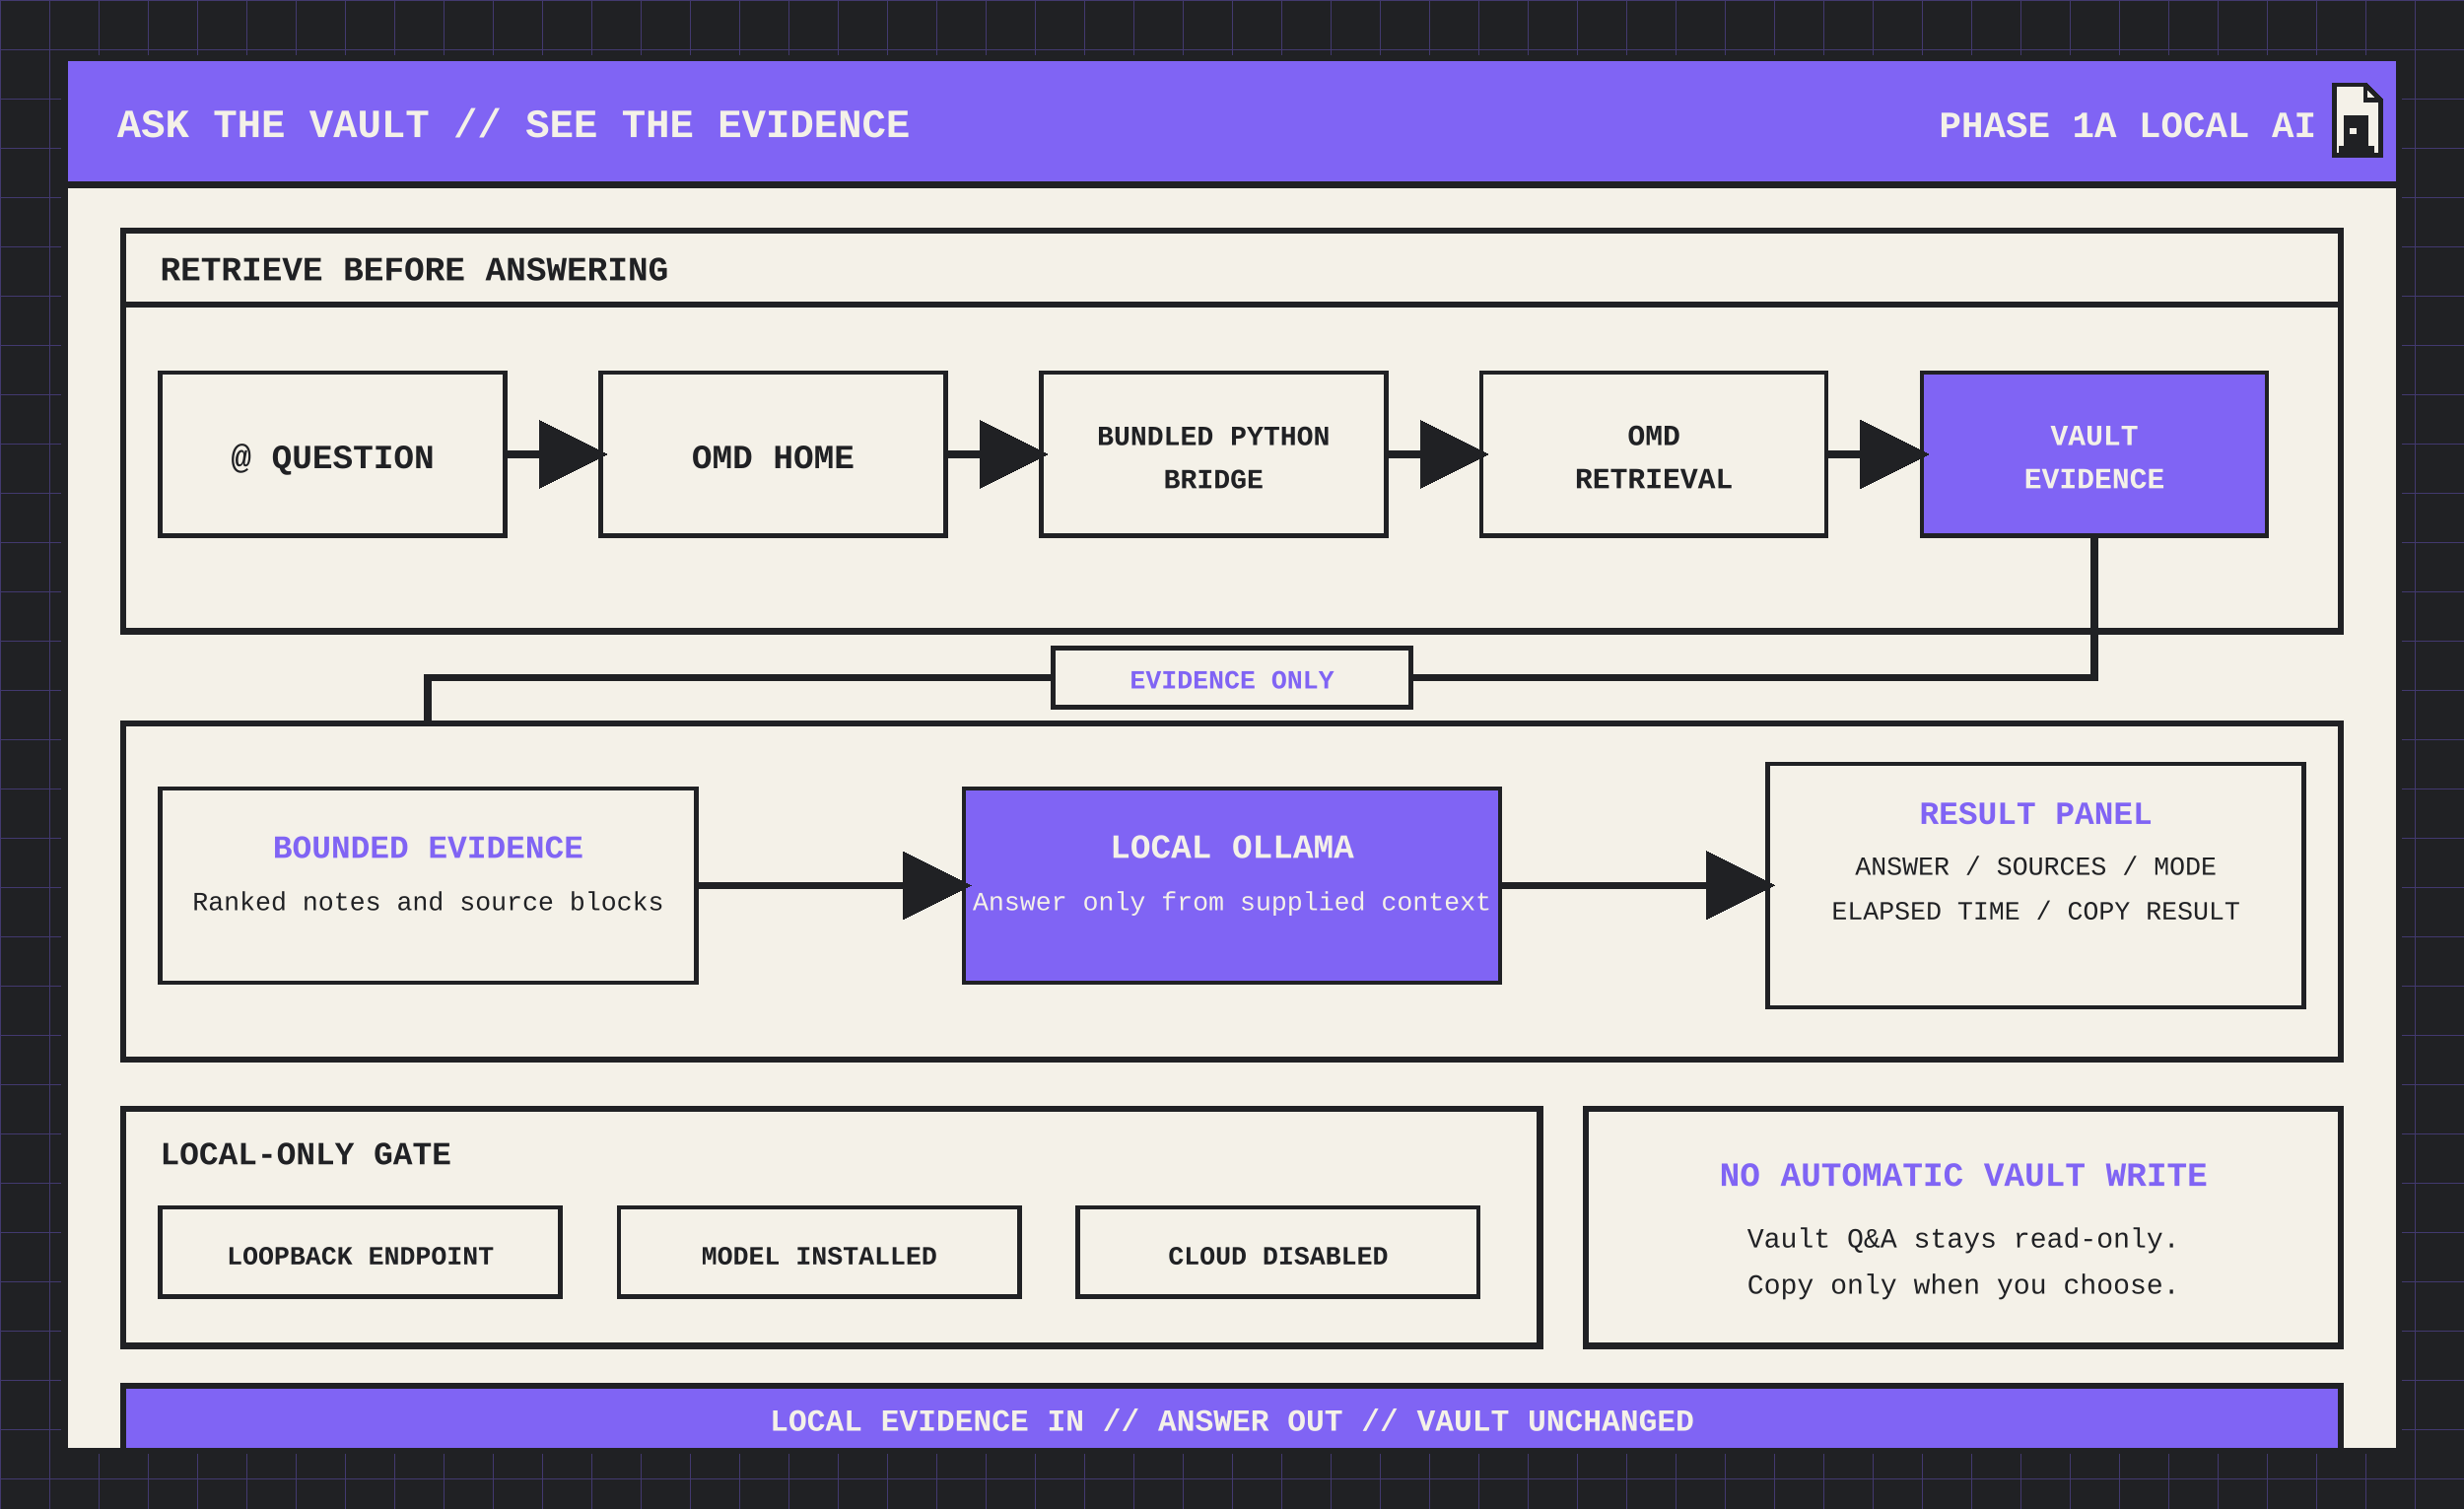
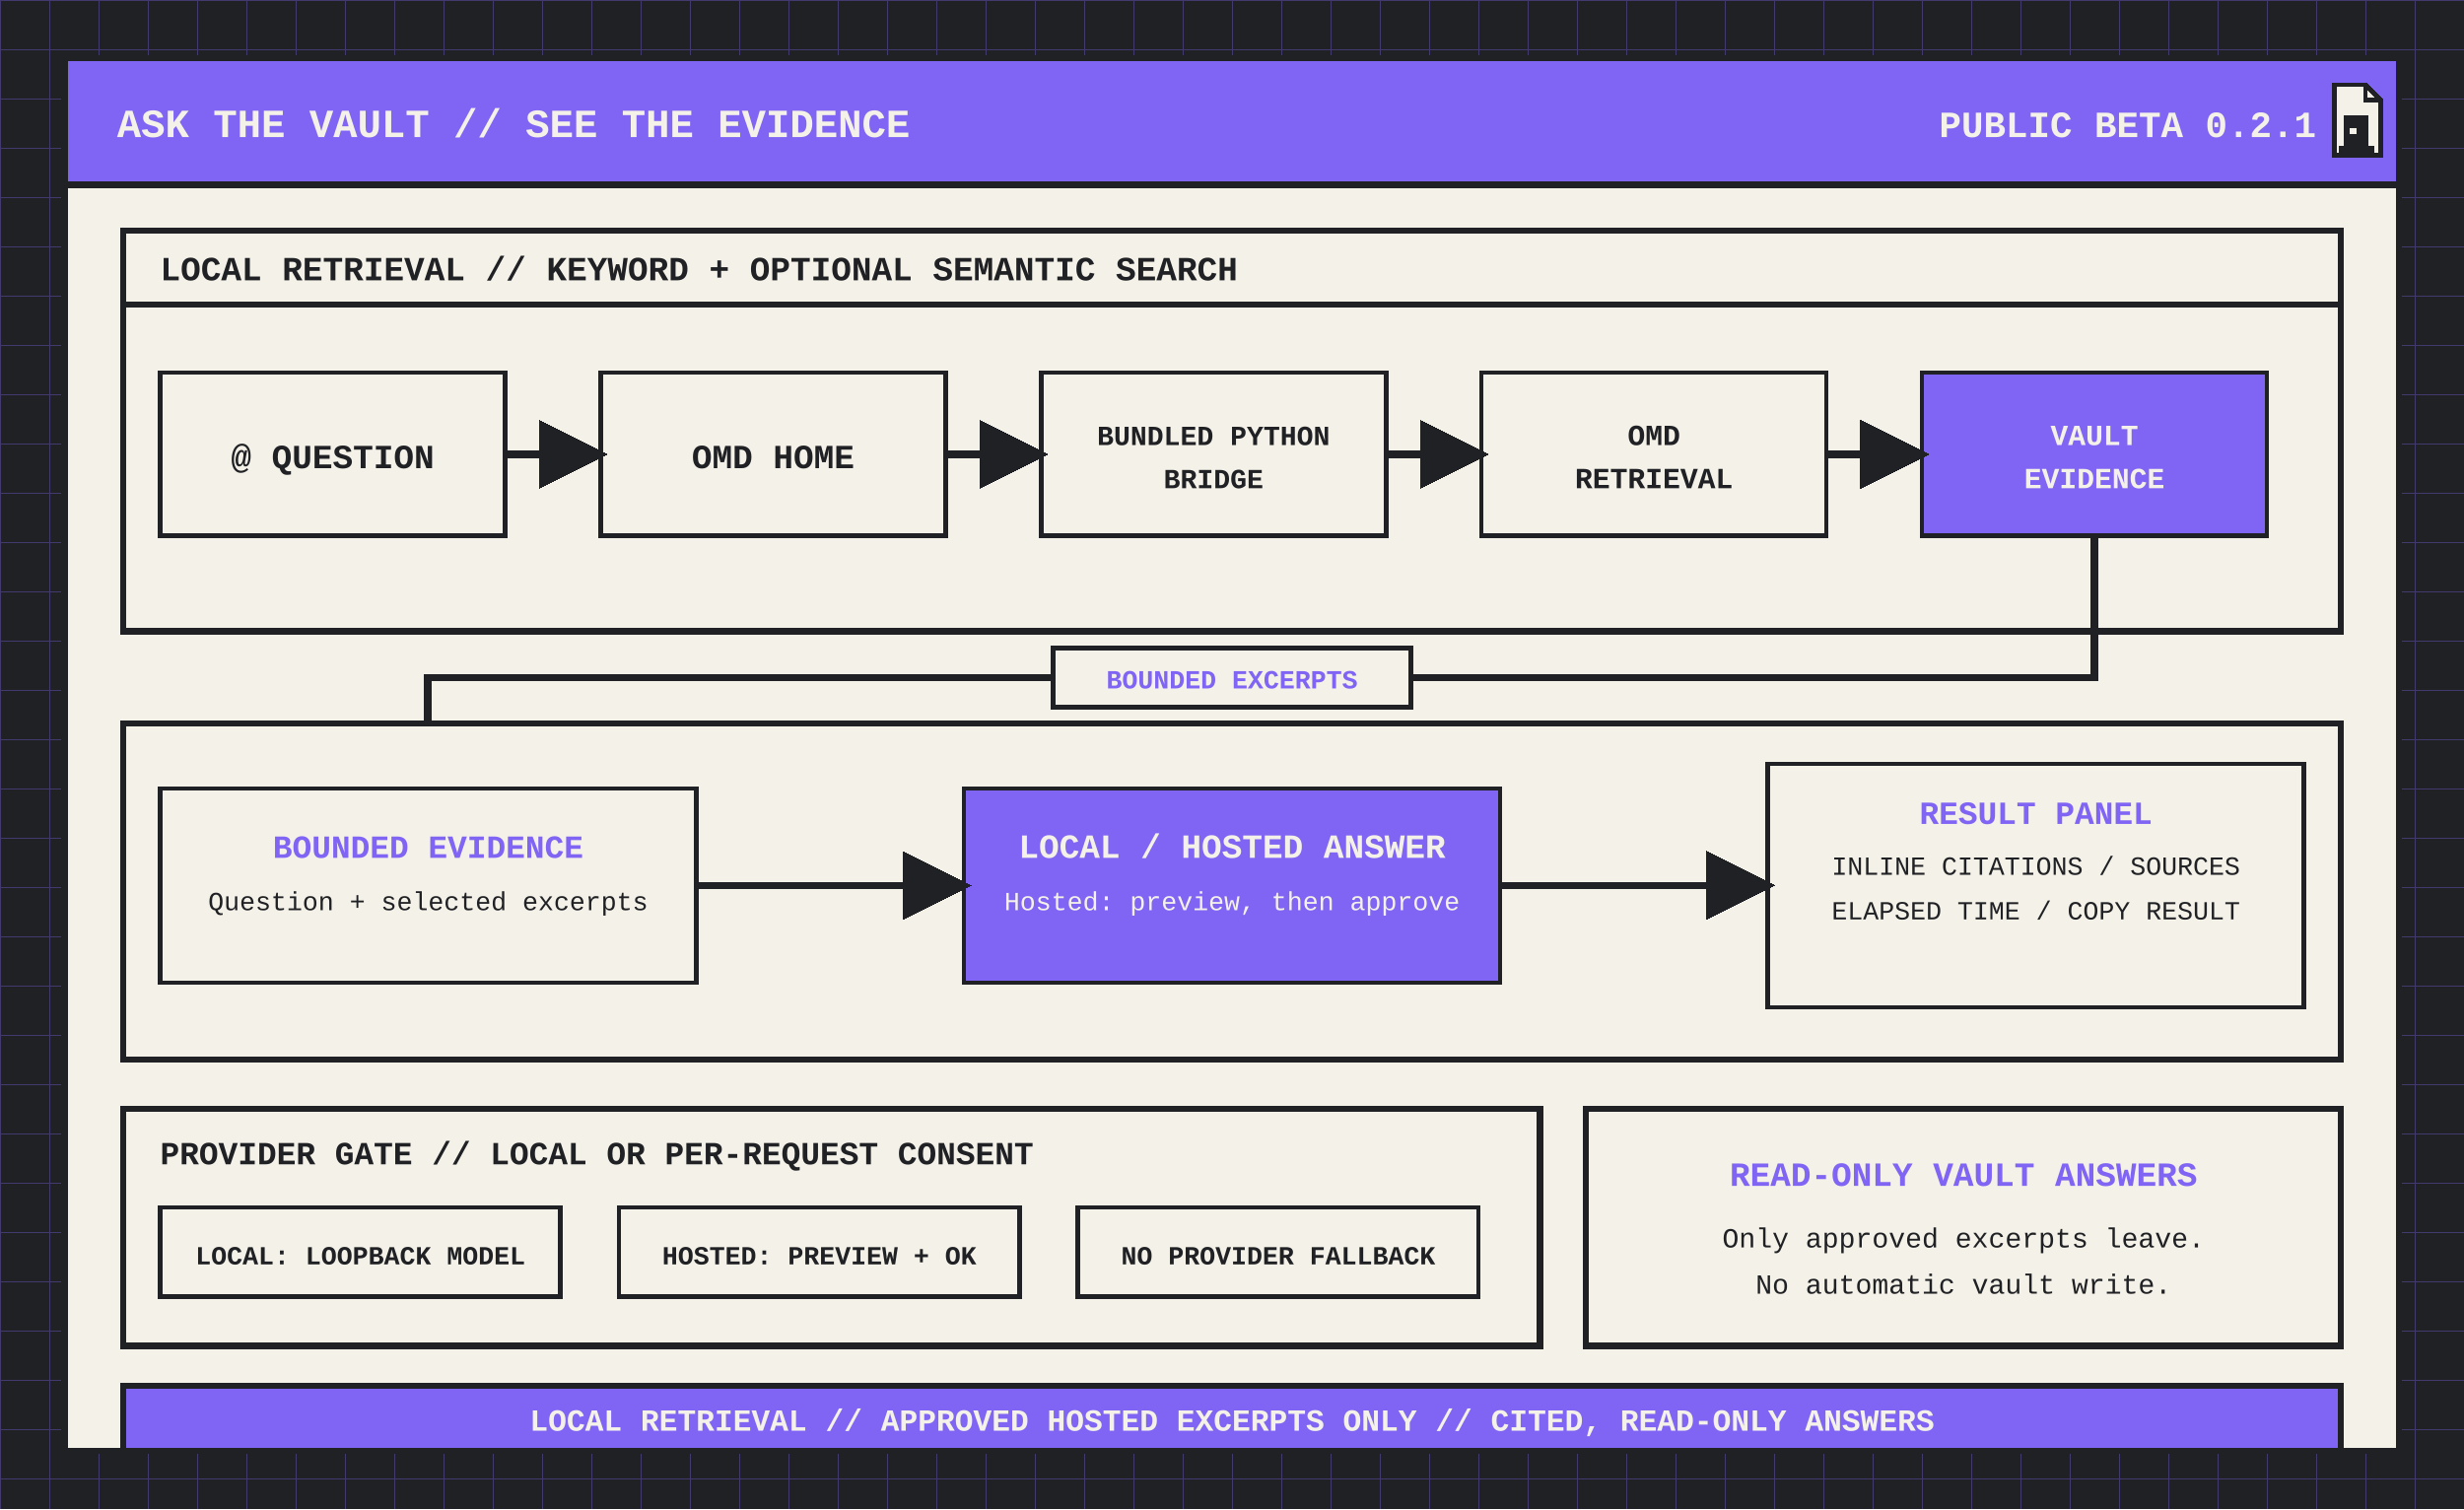
<svg xmlns="http://www.w3.org/2000/svg" viewBox="0 0 1600 980" role="img" aria-labelledby="title desc" shape-rendering="crispEdges">
  <defs>
    <pattern id="grid" width="32" height="32" patternUnits="userSpaceOnUse">
      <path d="M32 0H0V32" fill="none" stroke="#8064F4" stroke-width="1" opacity="0.45" />
    </pattern>
    <marker id="arrow" markerWidth="9" markerHeight="9" refX="8" refY="4.5" orient="auto" markerUnits="strokeWidth">
      <path d="M0,0 L9,4.5 L0,9 z" fill="#202124" />
    </marker>
  </defs>
  <rect width="1600" height="980" fill="#202124" />
  <rect width="1600" height="980" fill="url(#grid)" opacity="0.8" />
  <rect x="42" y="38" width="1516" height="904" fill="#F4F1E8" stroke="#202124" stroke-width="4" />
  <rect x="42" y="38" width="1516" height="82" fill="#8064F4" stroke="#202124" stroke-width="4" />
  <text x="76" y="89" font-family="Courier New, monospace" font-size="26" font-weight="700" fill="#F4F1E8">ASK THE VAULT // SEE THE EVIDENCE</text>
-   <text x="1504" y="89" text-anchor="end" font-family="Courier New, monospace" font-size="24" font-weight="700" fill="#F4F1E8">PHASE 1A LOCAL AI</text>
+   <text x="1504" y="89" text-anchor="end" font-family="Courier New, monospace" font-size="24" font-weight="700" fill="#F4F1E8">PUBLIC BETA 0.2.1</text>
  <path d="M1516 55H1536L1546 65V101H1516Z" fill="#F4F1E8" stroke="#202124" stroke-width="3" />
  <path d="M1536 55V65H1546" fill="none" stroke="#202124" stroke-width="3" />
  <path d="M1522 95V75H1538V95H1542V99H1519V95Z" fill="#202124" />
  <rect x="1526" y="83" width="4" height="4" fill="#F4F1E8" />
  <rect x="80" y="150" width="1440" height="260" fill="#F4F1E8" stroke="#202124" stroke-width="4" />
  <rect x="80" y="150" width="1440" height="48" fill="#F4F1E8" stroke="#202124" stroke-width="4" />
-   <text x="104" y="182" font-family="Courier New, monospace" font-size="22" font-weight="700" fill="#202124">RETRIEVE BEFORE ANSWERING</text>
+   <text x="104" y="182" font-family="Courier New, monospace" font-size="22" font-weight="700" fill="#202124">LOCAL RETRIEVAL // KEYWORD + OPTIONAL SEMANTIC SEARCH</text>
  <rect x="104" y="242" width="224" height="106" fill="#F4F1E8" stroke="#202124" stroke-width="3" />
  <rect x="390" y="242" width="224" height="106" fill="#F4F1E8" stroke="#202124" stroke-width="3" />
  <rect x="676" y="242" width="224" height="106" fill="#F4F1E8" stroke="#202124" stroke-width="3" />
  <rect x="962" y="242" width="224" height="106" fill="#F4F1E8" stroke="#202124" stroke-width="3" />
  <rect x="1248" y="242" width="224" height="106" fill="#8064F4" stroke="#202124" stroke-width="3" />
  <text x="216" y="304" text-anchor="middle" font-family="Courier New, monospace" font-size="22" font-weight="700" fill="#202124">@ QUESTION</text>
  <text x="502" y="304" text-anchor="middle" font-family="Courier New, monospace" font-size="22" font-weight="700" fill="#202124">OMD HOME</text>
  <text x="788" y="289" text-anchor="middle" font-family="Courier New, monospace" font-size="18" font-weight="700" fill="#202124">BUNDLED PYTHON</text>
  <text x="788" y="317" text-anchor="middle" font-family="Courier New, monospace" font-size="18" font-weight="700" fill="#202124">BRIDGE</text>
  <text x="1074" y="289" text-anchor="middle" font-family="Courier New, monospace" font-size="19" font-weight="700" fill="#202124">OMD</text>
  <text x="1074" y="317" text-anchor="middle" font-family="Courier New, monospace" font-size="19" font-weight="700" fill="#202124">RETRIEVAL</text>
  <text x="1360" y="289" text-anchor="middle" font-family="Courier New, monospace" font-size="19" font-weight="700" fill="#F4F1E8">VAULT</text>
  <text x="1360" y="317" text-anchor="middle" font-family="Courier New, monospace" font-size="19" font-weight="700" fill="#F4F1E8">EVIDENCE</text>
  <line x1="328" y1="295" x2="390" y2="295" stroke="#202124" stroke-width="5" marker-end="url(#arrow)" />
  <line x1="614" y1="295" x2="676" y2="295" stroke="#202124" stroke-width="5" marker-end="url(#arrow)" />
  <line x1="900" y1="295" x2="962" y2="295" stroke="#202124" stroke-width="5" marker-end="url(#arrow)" />
  <line x1="1186" y1="295" x2="1248" y2="295" stroke="#202124" stroke-width="5" marker-end="url(#arrow)" />
  <path d="M1360 348V440H278V512" fill="none" stroke="#202124" stroke-width="5" marker-end="url(#arrow)" />
  <rect x="684" y="421" width="232" height="38" fill="#F4F1E8" stroke="#202124" stroke-width="3" />
-   <text x="800" y="447" text-anchor="middle" font-family="Courier New, monospace" font-size="17" font-weight="700" fill="#8064F4">EVIDENCE ONLY</text>
+   <text x="800" y="447" text-anchor="middle" font-family="Courier New, monospace" font-size="17" font-weight="700" fill="#8064F4">BOUNDED EXCERPTS</text>
  <rect x="80" y="470" width="1440" height="218" fill="#F4F1E8" stroke="#202124" stroke-width="4" />
  <rect x="104" y="512" width="348" height="126" fill="#F4F1E8" stroke="#202124" stroke-width="3" />
  <rect x="626" y="512" width="348" height="126" fill="#8064F4" stroke="#202124" stroke-width="3" />
  <rect x="1148" y="496" width="348" height="158" fill="#F4F1E8" stroke="#202124" stroke-width="3" />
  <text x="278" y="557" text-anchor="middle" font-family="Courier New, monospace" font-size="21" font-weight="700" fill="#8064F4">BOUNDED EVIDENCE</text>
-   <text x="278" y="591" text-anchor="middle" font-family="Courier New, monospace" font-size="17" fill="#202124">Ranked notes and source blocks</text>
-   <text x="800" y="557" text-anchor="middle" font-family="Courier New, monospace" font-size="22" font-weight="700" fill="#F4F1E8">LOCAL OLLAMA</text>
-   <text x="800" y="591" text-anchor="middle" font-family="Courier New, monospace" font-size="17" fill="#F4F1E8">Answer only from supplied context</text>
+   <text x="278" y="591" text-anchor="middle" font-family="Courier New, monospace" font-size="17" fill="#202124">Question + selected excerpts</text>
+   <text x="800" y="557" text-anchor="middle" font-family="Courier New, monospace" font-size="22" font-weight="700" fill="#F4F1E8">LOCAL / HOSTED ANSWER</text>
+   <text x="800" y="591" text-anchor="middle" font-family="Courier New, monospace" font-size="17" fill="#F4F1E8">Hosted: preview, then approve</text>
  <text x="1322" y="535" text-anchor="middle" font-family="Courier New, monospace" font-size="21" font-weight="700" fill="#8064F4">RESULT PANEL</text>
-   <text x="1322" y="568" text-anchor="middle" font-family="Courier New, monospace" font-size="17" fill="#202124">ANSWER / SOURCES / MODE</text>
+   <text x="1322" y="568" text-anchor="middle" font-family="Courier New, monospace" font-size="17" fill="#202124">INLINE CITATIONS / SOURCES</text>
  <text x="1322" y="597" text-anchor="middle" font-family="Courier New, monospace" font-size="17" fill="#202124">ELAPSED TIME / COPY RESULT</text>
  <line x1="452" y1="575" x2="626" y2="575" stroke="#202124" stroke-width="5" marker-end="url(#arrow)" />
  <line x1="974" y1="575" x2="1148" y2="575" stroke="#202124" stroke-width="5" marker-end="url(#arrow)" />
  <rect x="80" y="720" width="920" height="154" fill="#F4F1E8" stroke="#202124" stroke-width="4" />
-   <text x="104" y="756" font-family="Courier New, monospace" font-size="21" font-weight="700" fill="#202124">LOCAL-ONLY GATE</text>
+   <text x="104" y="756" font-family="Courier New, monospace" font-size="21" font-weight="700" fill="#202124">PROVIDER GATE // LOCAL OR PER-REQUEST CONSENT</text>
  <rect x="104" y="784" width="260" height="58" fill="#F4F1E8" stroke="#202124" stroke-width="3" />
  <rect x="402" y="784" width="260" height="58" fill="#F4F1E8" stroke="#202124" stroke-width="3" />
  <rect x="700" y="784" width="260" height="58" fill="#F4F1E8" stroke="#202124" stroke-width="3" />
-   <text x="234" y="821" text-anchor="middle" font-family="Courier New, monospace" font-size="17" font-weight="700" fill="#202124">LOOPBACK ENDPOINT</text>
-   <text x="532" y="821" text-anchor="middle" font-family="Courier New, monospace" font-size="17" font-weight="700" fill="#202124">MODEL INSTALLED</text>
-   <text x="830" y="821" text-anchor="middle" font-family="Courier New, monospace" font-size="17" font-weight="700" fill="#202124">CLOUD DISABLED</text>
+   <text x="234" y="821" text-anchor="middle" font-family="Courier New, monospace" font-size="17" font-weight="700" fill="#202124">LOCAL: LOOPBACK MODEL</text>
+   <text x="532" y="821" text-anchor="middle" font-family="Courier New, monospace" font-size="17" font-weight="700" fill="#202124">HOSTED: PREVIEW + OK</text>
+   <text x="830" y="821" text-anchor="middle" font-family="Courier New, monospace" font-size="17" font-weight="700" fill="#202124">NO PROVIDER FALLBACK</text>
  <rect x="1030" y="720" width="490" height="154" fill="#F4F1E8" stroke="#202124" stroke-width="4" />
-   <text x="1275" y="770" text-anchor="middle" font-family="Courier New, monospace" font-size="22" font-weight="700" fill="#8064F4">NO AUTOMATIC VAULT WRITE</text>
-   <text x="1275" y="810" text-anchor="middle" font-family="Courier New, monospace" font-size="18" fill="#202124">Vault Q&amp;A stays read-only.</text>
-   <text x="1275" y="840" text-anchor="middle" font-family="Courier New, monospace" font-size="18" fill="#202124">Copy only when you choose.</text>
+   <text x="1275" y="770" text-anchor="middle" font-family="Courier New, monospace" font-size="22" font-weight="700" fill="#8064F4">READ-ONLY VAULT ANSWERS</text>
+   <text x="1275" y="810" text-anchor="middle" font-family="Courier New, monospace" font-size="18" fill="#202124">Only approved excerpts leave.</text>
+   <text x="1275" y="840" text-anchor="middle" font-family="Courier New, monospace" font-size="18" fill="#202124">No automatic vault write.</text>
  <rect x="80" y="900" width="1440" height="42" fill="#8064F4" stroke="#202124" stroke-width="4" />
-   <text x="800" y="929" text-anchor="middle" font-family="Courier New, monospace" font-size="20" font-weight="700" fill="#F4F1E8">LOCAL EVIDENCE IN // ANSWER OUT // VAULT UNCHANGED</text>
+   <text x="800" y="929" text-anchor="middle" font-family="Courier New, monospace" font-size="20" font-weight="700" fill="#F4F1E8">LOCAL RETRIEVAL // APPROVED HOSTED EXCERPTS ONLY // CITED, READ-ONLY ANSWERS</text>
</svg>
